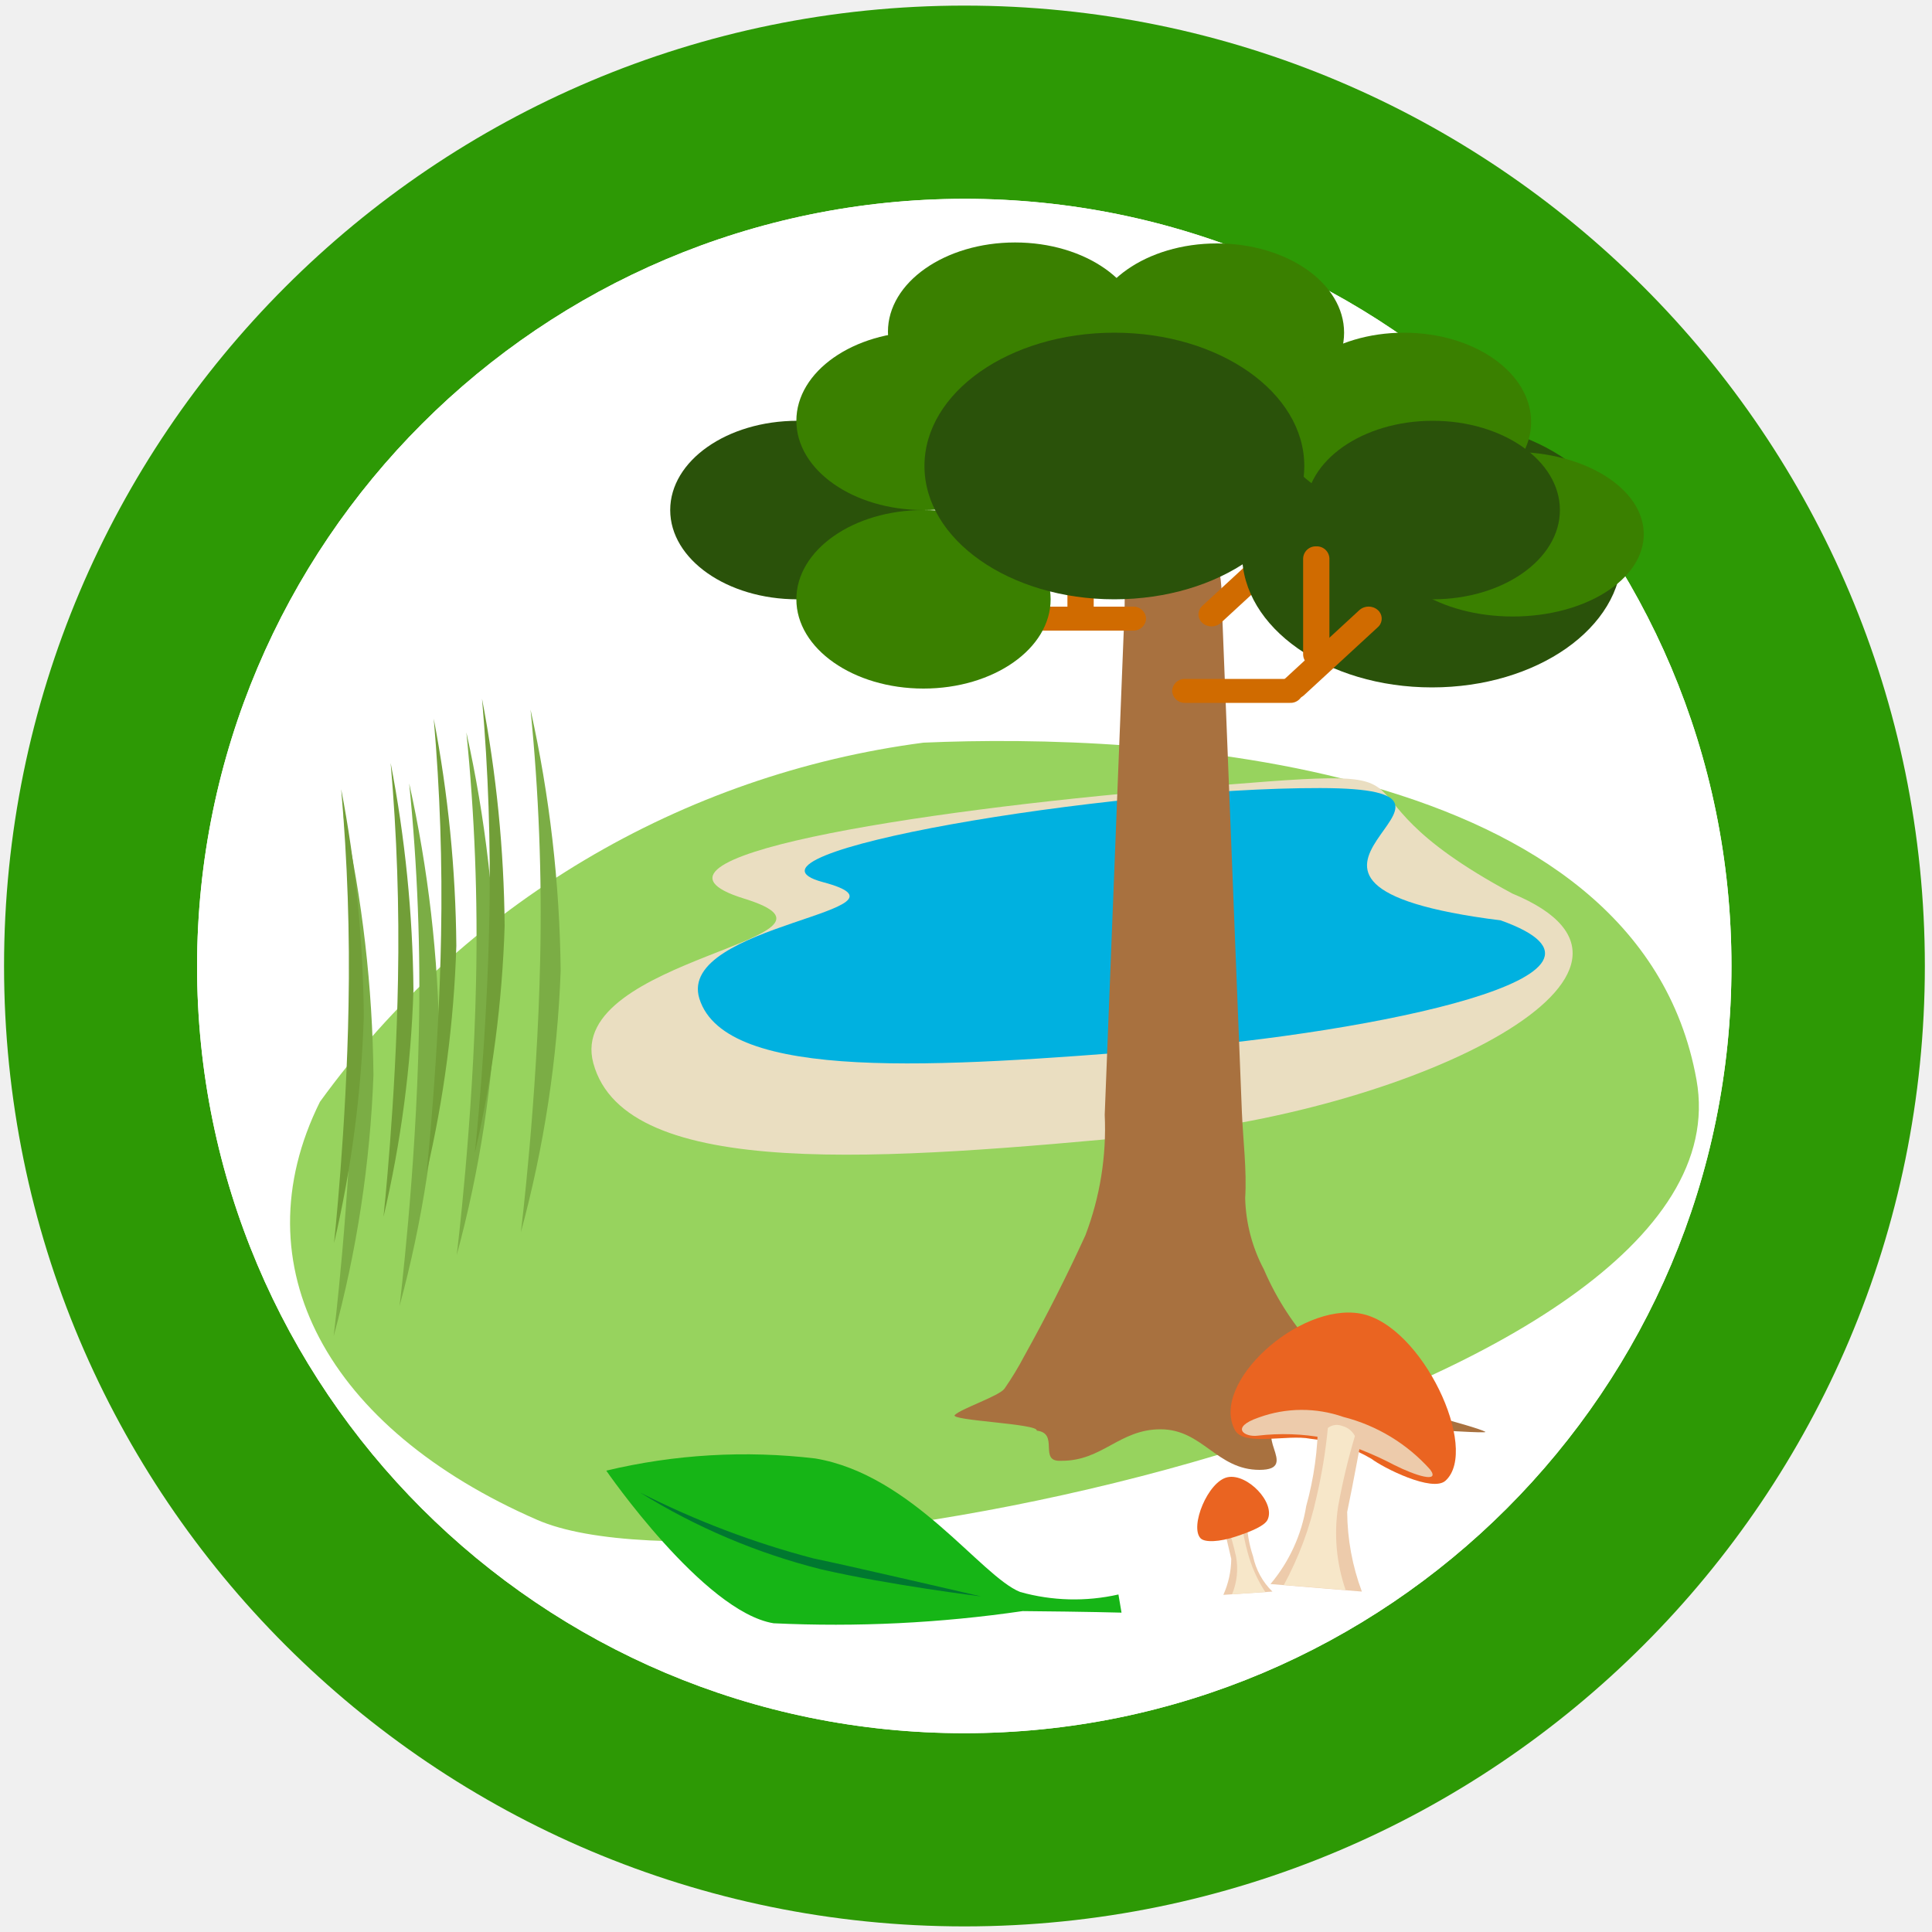
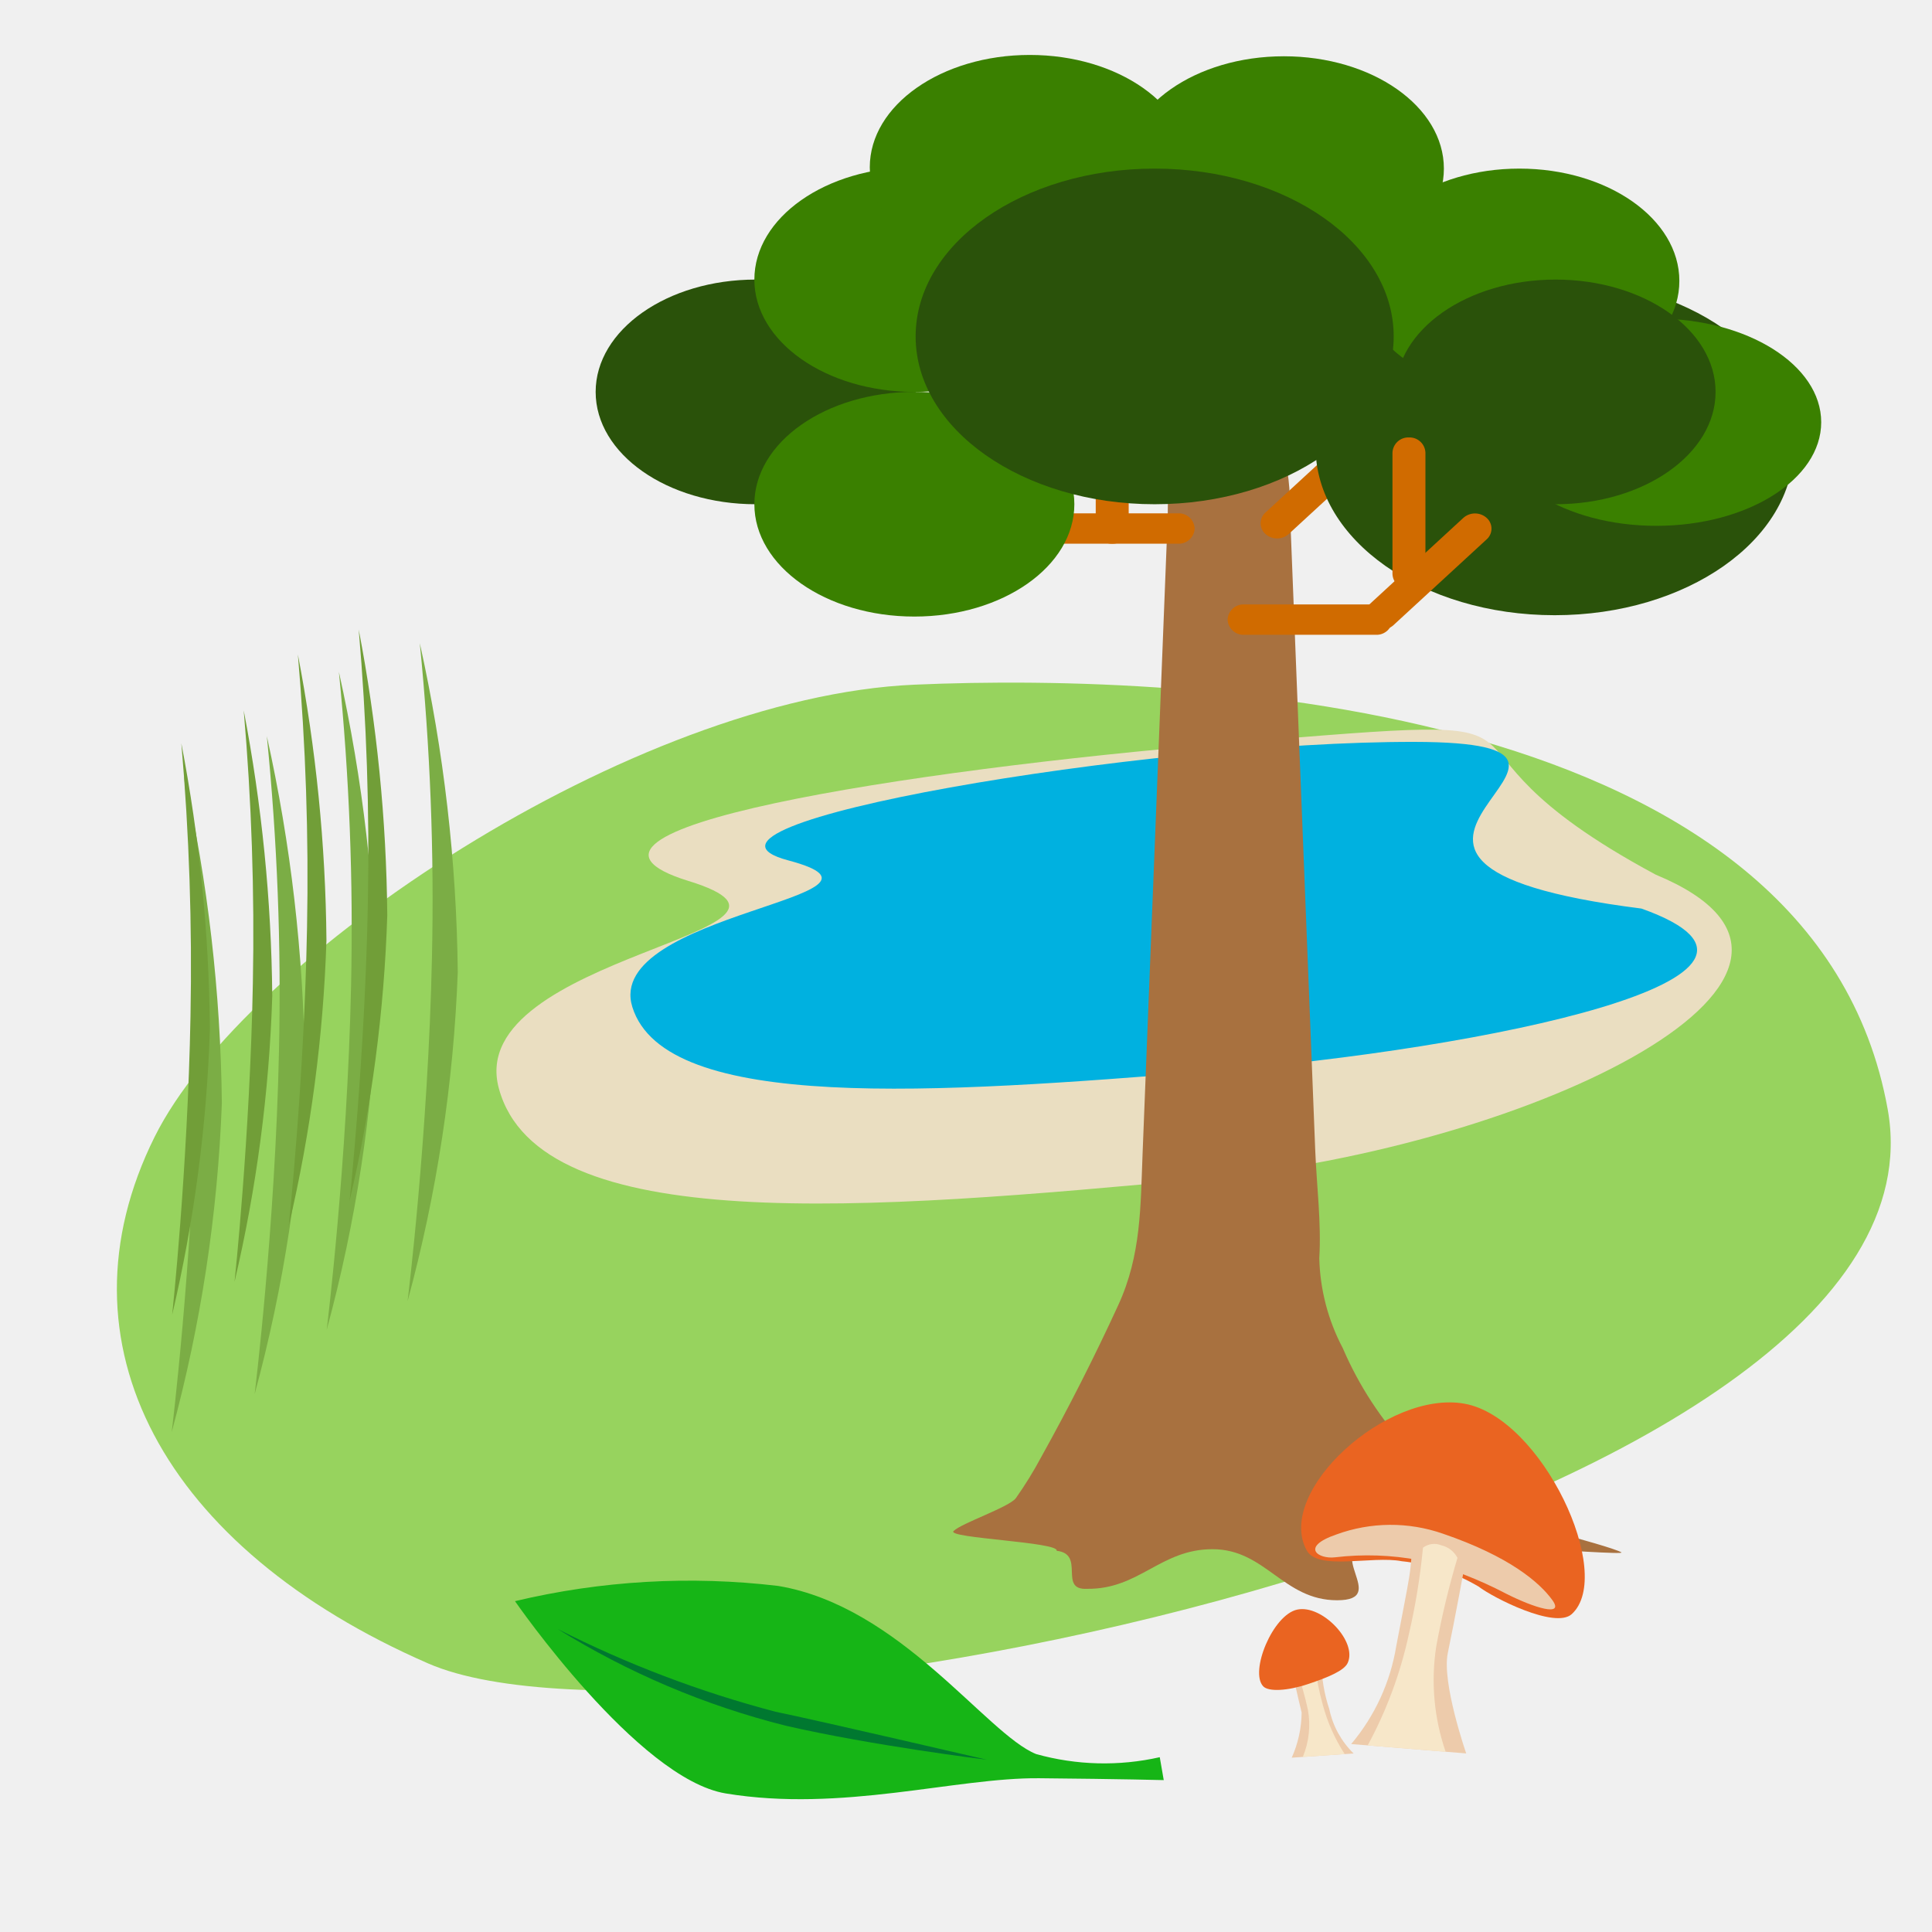
- <svg xmlns="http://www.w3.org/2000/svg" width="10" height="10" viewBox="0 0 10 10">
-   <g id="icon-border">
-     <path d="M4.991.029A4.971,4.971,0,1,0,9.963,5,4.971,4.971,0,0,0,4.991.029Z" fill="#2d9905" />
-     <path d="M4.991,1.029A3.971,3.971,0,1,1,1.02,5,3.976,3.976,0,0,1,4.991,1.029" fill="#fff" />
-     <path d="M4.991,1.029A3.971,3.971,0,1,1,1.02,5,3.976,3.976,0,0,1,4.991,1.029" fill="#fff" />
-   </g>
+ <svg xmlns="http://www.w3.org/2000/svg" width="100" height="100" viewBox="0 0 100 100">
  <g id="icons">
-     <path d="M1.656,5.703c-.422.85.041,1.692,1.125,2.164s6.3-.608,6-2.278S5.933,3.793,4.78,3.844A4.594,4.594,0,0,0,1.656,5.703Z" fill="#97d35e" />
-     <path d="M3.071,5.503c.166.614,1.517.501,2.892.372s2.829-.851,1.865-1.25c-1.104-.593-.141-.676-1.76-.54-1.333.112-2.894.357-2.217.566S2.923,4.954,3.071,5.503Z" fill="#eadec1" />
-     <path d="M3.62,5.169c.136.435,1.248.354,2.378.264s2.563-.386,1.77-.669c-1.552-.196.152-.683-.934-.685-1.1-.002-3.13.339-2.574.487S3.499,4.781,3.62,5.169Z" fill="#00b1e0" />
-     <path d="M6.325,3.151l.013.329.056,1.421.034.856c.006.146.026.299.017.445a.833.833,0,0,0,.097.369,1.451,1.451,0,0,0,.274.419,2.05,2.05,0,0,0,.264.232c.049.036.555.158.608.189.032.019-1.028-.071-1.02-.038-.221.022.074.235-.149.235-.221,0-.294-.21-.512-.21-.214,0-.301.165-.515.163-.12.007-.006-.143-.126-.156.013-.036-.453-.052-.424-.081.033-.033.229-.098.257-.136A1.605,1.605,0,0,0,5.301,7.02q.171-.307.317-.626a1.55,1.55,0,0,0,.1-.624l.069-1.759.034-.86c0-.213.02-.386.252-.386S6.325,2.938,6.325,3.151Z" fill="#a8713f" />
+     <path d="M8.001,58.849C2.68,69.551,8.514,80.154,22.165,86.101s79.317-7.65,75.543-28.678S61.848,34.802,47.327,35.439,12.647,49.506,8.001,58.849Z" fill="#97d35e" />
+     <path d="M25.819,56.331c2.087,7.734,19.104,6.304,36.407,4.688s35.62-10.717,23.48-15.744C71.81,37.815,83.93,36.767,63.541,38.473,46.756,39.877,27.11,42.968,35.632,45.597S23.952,49.416,25.819,56.331Z" fill="#eadec1" />
+     <path d="M32.732,52.129c1.716,5.473,15.709,4.461,29.936,3.318s32.273-4.862,22.292-8.42C65.413,44.558,86.872,38.424,73.206,38.4,59.362,38.375,33.793,42.672,40.8,44.533S31.196,47.235,32.732,52.129Z" fill="#00b1e0" />
+     <path d="M66.779,26.715l.164,4.141L67.65,48.754l.426,10.778c.073,1.842.322,3.759.21,5.599A10.507,10.507,0,0,0,69.5,69.775a18.274,18.274,0,0,0,3.448,5.275,25.822,25.822,0,0,0,3.325,2.92c.619.454,6.984,1.993,7.648,2.379.404.234-12.936-.897-12.837-.482-2.785.282.935,2.963-1.876,2.962-2.789,0-3.7-2.643-6.449-2.643-2.696,0-3.789,2.08-6.487,2.051-1.517.083-.07-1.801-1.58-1.968.159-.454-5.705-.652-5.338-1.021.409-.411,2.887-1.239,3.229-1.707A20.263,20.263,0,0,0,53.89,75.423q2.153-3.869,3.994-7.877c1.188-2.589,1.148-5.092,1.257-7.857l.874-22.142.428-10.832c0-2.683.254-4.861,3.168-4.861S66.779,24.032,66.779,26.715Z" fill="#a8713f" />
    <g id="_9797b750-3db3-4496-bf5e-7a95c26ab4ae" data-name=" 9797b750-3db3-4496-bf5e-7a95c26ab4ae">
-       <path d="M6.223,3.136l.383-.353a.072.072,0,0,1,.096,0h0a.059.059,0,0,1,.005.083l-.005.005-.383.353a.072.072,0,0,1-.096,0h0a.059.059,0,0,1-.005-.083Z" fill="#d06b00" />
-       <path d="M5.525,3.202V2.703A.065.065,0,0,1,5.593,2.64h0a.065.065,0,0,1,.068.062h0v.499a.065.065,0,0,1-.068.062h0a.065.065,0,0,1-.068-.062Z" fill="#d06b00" />
-       <path d="M5.864,3.264H5.322a.065.065,0,0,1-.068-.062h0a.065.065,0,0,1,.068-.062h.542a.065.065,0,0,1,.068.062h0A.065.065,0,0,1,5.864,3.264Z" fill="#d06b00" />
-       <ellipse cx="7.412" cy="2.868" rx="0.983" ry="0.69" fill="#2a520a" />
-       <ellipse cx="4.127" cy="2.64" rx="0.658" ry="0.462" fill="#2a520a" />
-       <ellipse cx="4.78" cy="2.178" rx="0.658" ry="0.462" fill="#3a8000" />
-       <ellipse cx="4.78" cy="3.102" rx="0.658" ry="0.462" fill="#3a8000" />
-       <ellipse cx="7.267" cy="2.184" rx="0.658" ry="0.462" fill="#3a8000" />
-       <ellipse cx="6.299" cy="1.722" rx="0.658" ry="0.462" fill="#3a8000" />
-       <ellipse cx="5.254" cy="1.717" rx="0.658" ry="0.462" fill="#3a8000" />
-       <ellipse cx="7.83" cy="2.765" rx="0.678" ry="0.426" fill="#3a8000" />
-       <ellipse cx="5.768" cy="2.412" rx="0.983" ry="0.69" fill="#2a520a" />
-       <ellipse cx="7.416" cy="2.64" rx="0.658" ry="0.462" fill="#2a520a" />
-       <path d="M6.135,3.514h.542a.065.065,0,0,1,.068.062h0a.065.065,0,0,1-.068.062H6.135a.065.065,0,0,1-.068-.062h0A.065.065,0,0,1,6.135,3.514Z" fill="#d06b00" />
-       <path d="M6.653,3.511l.383-.353a.072.072,0,0,1,.096,0h0a.059.059,0,0,1,.005.083l-.005.005-.383.353a.072.072,0,0,1-.096,0h0a.059.059,0,0,1-.005-.083Z" fill="#d06b00" />
-       <path d="M6.745,3.389V2.89a.065.065,0,0,1,.068-.062h0a.065.065,0,0,1,.068.062h0v.499a.065.065,0,0,1-.068.062h0a.065.065,0,0,1-.068-.062Z" fill="#d06b00" />
+       <path d="M65.5,26.529l4.827-4.444a.906.906,0,0,1,1.207,0h0a.742.742,0,0,1,.063,1.048.75.75,0,0,1-.063.063L66.706,27.64a.906.906,0,0,1-1.207,0h0a.742.742,0,0,1,0-1.111Z" fill="#d06b00" />
+       <path d="M56.715,27.356V21.072a.821.821,0,0,1,.853-.786h0a.822.822,0,0,1,.853.786h0v6.285a.822.822,0,0,1-.853.786h0a.821.821,0,0,1-.853-.786Z" fill="#d06b00" />
+       <path d="M60.982,28.142H54.155a.821.821,0,0,1-.853-.786h0a.822.822,0,0,1,.853-.786h6.827a.822.822,0,0,1,.853.786h0A.822.822,0,0,1,60.982,28.142Z" fill="#d06b00" />
+       <ellipse cx="80.468" cy="23.157" rx="12.372" ry="8.686" fill="#2a520a" />
+       <ellipse cx="39.112" cy="20.285" rx="8.281" ry="5.814" fill="#2a520a" />
+       <ellipse cx="47.327" cy="14.471" rx="8.281" ry="5.814" fill="#3a8000" />
+       <ellipse cx="47.327" cy="26.099" rx="8.281" ry="5.814" fill="#3a8000" />
+       <ellipse cx="78.642" cy="14.541" rx="8.281" ry="5.814" fill="#3a8000" />
+       <ellipse cx="66.454" cy="8.727" rx="8.281" ry="5.814" fill="#3a8000" />
+       <ellipse cx="53.301" cy="8.658" rx="8.281" ry="5.814" fill="#3a8000" />
+       <ellipse cx="85.732" cy="21.854" rx="8.533" ry="5.363" fill="#3a8000" />
+       <ellipse cx="59.765" cy="17.413" rx="12.372" ry="8.686" fill="#2a520a" />
+       <ellipse cx="80.517" cy="20.285" rx="8.281" ry="5.814" fill="#2a520a" />
+       <path d="M64.394,31.285h6.827a.822.822,0,0,1,.853.786h0a.822.822,0,0,1-.853.786H64.394a.822.822,0,0,1-.853-.786h0A.821.821,0,0,1,64.394,31.285Z" fill="#d06b00" />
+       <path d="M70.915,31.25l4.827-4.444a.906.906,0,0,1,1.207,0h0a.742.742,0,0,1,.063,1.048.723.723,0,0,1-.063.063l-4.827,4.444a.906.906,0,0,1-1.207,0h0a.743.743,0,0,1,0-1.111Z" fill="#d06b00" />
+       <path d="M72.074,29.713V23.428a.822.822,0,0,1,.853-.786h0a.822.822,0,0,1,.853.786h0v6.285a.822.822,0,0,1-.853.786h0a.822.822,0,0,1-.853-.786Z" fill="#d06b00" />
    </g>
-     <path d="M6.783,7.447c-.121-.024-.344.041-.391-.045-.13-.241.33-.66.649-.603s.62.702.441.865c-.068.062-.323-.067-.383-.113A.777.777,0,0,0,6.783,7.447Z" fill="#ea6421" />
-     <path d="M6.953,7.334a.899.899,0,0,1,.45.273c.052.071-.075.032-.188-.025a1.683,1.683,0,0,0-.358-.139A1.14,1.14,0,0,0,6.51,7.431c-.068.009-.146-.042.005-.094A.651.651,0,0,1,6.953,7.334Z" fill="#edcbab" />
-     <path d="M6.822,7.353a1.666,1.666,0,0,1-.061.442.832.832,0,0,1-.185.404l.473.039a1.204,1.204,0,0,1-.076-.412c.029-.137.076-.394.076-.394" fill="#edcbab" />
-     <path d="M7.013,7.433a3.369,3.369,0,0,0-.087.365.906.906,0,0,0,.039.432l-.32-.026a1.722,1.722,0,0,0,.169-.454,2.716,2.716,0,0,0,.059-.359.076.076,0,0,1,.075-.01A.102.102,0,0,1,7.013,7.433Z" fill="#f7e7c9" />
-     <path d="M6.453,7.857a.635.635,0,0,0,.033.199.357.357,0,0,0,.1.182l-.254.017a.467.467,0,0,0,.041-.186c-.015-.061-.041-.177-.041-.177" fill="#edcbab" />
-     <path d="M6.351,7.893a1.304,1.304,0,0,1,.047.165.344.344,0,0,1-.021.194L6.549,8.24a.706.706,0,0,1-.091-.204,1.052,1.052,0,0,1-.032-.162.047.047,0,0,0-.04-.005A.053.053,0,0,0,6.351,7.893Z" fill="#f7e7c9" />
-     <path d="M6.561,7.866c.042-.088-.105-.241-.207-.22s-.197.256-.14.316c.022.023.099.019.183-.009S6.546,7.897,6.561,7.866Z" fill="#ea6421" />
-     <path d="M5.789,8.253A1.037,1.037,0,0,1,5.28,8.24c-.204-.082-.558-.607-1.06-.691a3.093,3.093,0,0,0-1.082.063s.504.731.866.79a6.721,6.721,0,0,0,1.289-.063c.344.003.512.008.512.008Z" fill="#16b516" />
-     <path d="M3.314,7.726a3.292,3.292,0,0,0,.937.397c.356.082.827.14.827.14s-.693-.161-.869-.197A4.523,4.523,0,0,1,3.314,7.726Z" fill="#007830" />
-     <path d="M2.696,6.378s.085-.687.1-1.414a10.597,10.597,0,0,0-.05-1.291,6.554,6.554,0,0,1,.156,1.352A6.007,6.007,0,0,1,2.696,6.378Z" fill="#7bad45" />
-     <path d="M2.364,6.496s.085-.687.1-1.414a10.574,10.574,0,0,0-.05-1.291A6.546,6.546,0,0,1,2.57,5.144,6.01,6.01,0,0,1,2.364,6.496Z" fill="#7bad45" />
-     <path d="M2.068,6.76s.085-.687.1-1.414a10.588,10.588,0,0,0-.05-1.291A6.551,6.551,0,0,1,2.274,5.408,6.004,6.004,0,0,1,2.068,6.76Z" fill="#7bad45" />
-     <path d="M1.727,6.916s.085-.687.1-1.414a10.599,10.599,0,0,0-.05-1.291A6.55,6.55,0,0,1,1.933,5.564,6.004,6.004,0,0,1,1.727,6.916Z" fill="#7bad45" />
-     <path d="M2.458,5.966s.064-.597.075-1.228a10.618,10.618,0,0,0-.038-1.121,6.527,6.527,0,0,1,.117,1.175A5.959,5.959,0,0,1,2.458,5.966Z" fill="#719e38" />
-     <path d="M2.208,6.069s.064-.597.075-1.228A10.618,10.618,0,0,0,2.245,3.72a6.527,6.527,0,0,1,.117,1.175A5.965,5.965,0,0,1,2.208,6.069Z" fill="#719e38" />
-     <path d="M1.985,6.298s.064-.597.075-1.228a10.617,10.617,0,0,0-.038-1.121A6.526,6.526,0,0,1,2.14,5.124,5.961,5.961,0,0,1,1.985,6.298Z" fill="#719e38" />
-     <path d="M1.729,6.434s.064-.597.075-1.228a10.618,10.618,0,0,0-.038-1.121,6.528,6.528,0,0,1,.117,1.175A5.961,5.961,0,0,1,1.729,6.434Z" fill="#719e38" />
+     <path d="M72.55,80.808c-1.53-.299-4.334.513-4.918-.565-1.64-3.03,4.157-8.311,8.171-7.588s7.804,8.844,5.549,10.892c-.86.781-4.061-.842-4.821-1.427A9.791,9.791,0,0,0,72.55,80.808Z" fill="#ea6421" />
+     <path d="M74.687,79.384c3.454,1.18,5.008,2.533,5.659,3.432s-.94.403-2.367-.316a21.192,21.192,0,0,0-4.509-1.744,14.346,14.346,0,0,0-4.366-.15c-.854.108-1.839-.527.07-1.183A8.192,8.192,0,0,1,74.687,79.384Z" fill="#edcbab" />
+     <path d="M73.039,79.621c.101,1.468-.125,2.13-.767,5.568a10.474,10.474,0,0,1-2.336,5.083l5.955.485s-1.274-3.663-.953-5.192c.36-1.719.954-4.958.954-4.958" fill="#edcbab" />
+     <path d="M75.439,80.634a42.474,42.474,0,0,0-1.102,4.602,11.402,11.402,0,0,0,.489,5.435l-4.035-.329a21.698,21.698,0,0,0,2.122-5.711,34.155,34.155,0,0,0,.74-4.522.959.959,0,0,1,.944-.126A1.274,1.274,0,0,1,75.439,80.634Z" fill="#f7e7c9" />
+     <path d="M68.394,85.964a7.991,7.991,0,0,0,.412,2.507A4.491,4.491,0,0,0,70.063,90.759l-3.203.218A5.869,5.869,0,0,0,67.373,88.64c-.194-.774-.513-2.232-.513-2.232" fill="#edcbab" />
+     <path d="M67.103,86.42a16.616,16.616,0,0,1,.593,2.072,4.348,4.348,0,0,1-.263,2.447l2.17-.148a8.888,8.888,0,0,1-1.141-2.571,13.073,13.073,0,0,1-.398-2.036.592.592,0,0,0-.507-.057A.662.662,0,0,0,67.103,86.42Z" fill="#f7e7c9" />
+     <path d="M69.753,86.08c.522-1.106-1.323-3.033-2.601-2.769s-2.484,3.227-1.766,3.975c.274.285,1.247.237,2.304-.115S69.567,86.474,69.753,86.08Z" fill="#ea6421" />
+     <path d="M60.029,90.952A13.063,13.063,0,0,1,53.63,90.79c-2.568-1.03-7.021-7.645-13.349-8.702a38.916,38.916,0,0,0-13.625.788s6.35,9.197,10.907,9.952c6.02.996,11.899-.827,16.228-.787s6.444.097,6.444.097Z" fill="#16b516" />
+     <path d="M28.872,84.321a41.447,41.447,0,0,0,11.792,5C45.145,90.355,51.08,91.084,51.08,91.084s-8.726-2.031-10.935-2.483A56.938,56.938,0,0,1,28.872,84.321Z" fill="#007830" />
+     <path d="M21.097,67.346s1.07-8.655,1.261-17.8a133.315,133.315,0,0,0-.63-16.256,82.463,82.463,0,0,1,1.966,17.028A75.645,75.645,0,0,1,21.097,67.346Z" fill="#7bad45" />
+     <path d="M16.91,68.832s1.07-8.655,1.261-17.8a133.331,133.331,0,0,0-.63-16.256,82.466,82.466,0,0,1,1.966,17.028A75.647,75.647,0,0,1,16.91,68.832Z" fill="#7bad45" />
+     <path d="M13.18,72.161s1.07-8.655,1.261-17.8a133.307,133.307,0,0,0-.63-16.256,82.466,82.466,0,0,1,1.966,17.028A75.647,75.647,0,0,1,13.18,72.161Z" fill="#7bad45" />
+     <path d="M8.887,74.125s1.07-8.655,1.261-17.8A133.315,133.315,0,0,0,9.517,40.07a82.463,82.463,0,0,1,1.966,17.028A75.65,75.65,0,0,1,8.887,74.125Z" fill="#7bad45" />
+     <path d="M18.093,62.163s.804-7.517.948-15.459a133.606,133.606,0,0,0-.474-14.118,82.18,82.18,0,0,1,1.478,14.789A75.07,75.07,0,0,1,18.093,62.163Z" fill="#719e38" />
+     <path d="M14.944,63.454s.804-7.517.948-15.46a133.605,133.605,0,0,0-.474-14.118A82.178,82.178,0,0,1,16.897,48.665,75.071,75.071,0,0,1,14.944,63.454Z" fill="#719e38" />
+     <path d="M12.14,66.346s.804-7.517.948-15.46a133.589,133.589,0,0,0-.474-14.118,82.169,82.169,0,0,1,1.478,14.789A75.067,75.067,0,0,1,12.14,66.346Z" fill="#719e38" />
+     <path d="M8.912,68.051s.804-7.517.948-15.46A133.608,133.608,0,0,0,9.386,38.473a82.18,82.18,0,0,1,1.478,14.789A75.063,75.063,0,0,1,8.912,68.051Z" fill="#719e38" />
  </g>
</svg>
